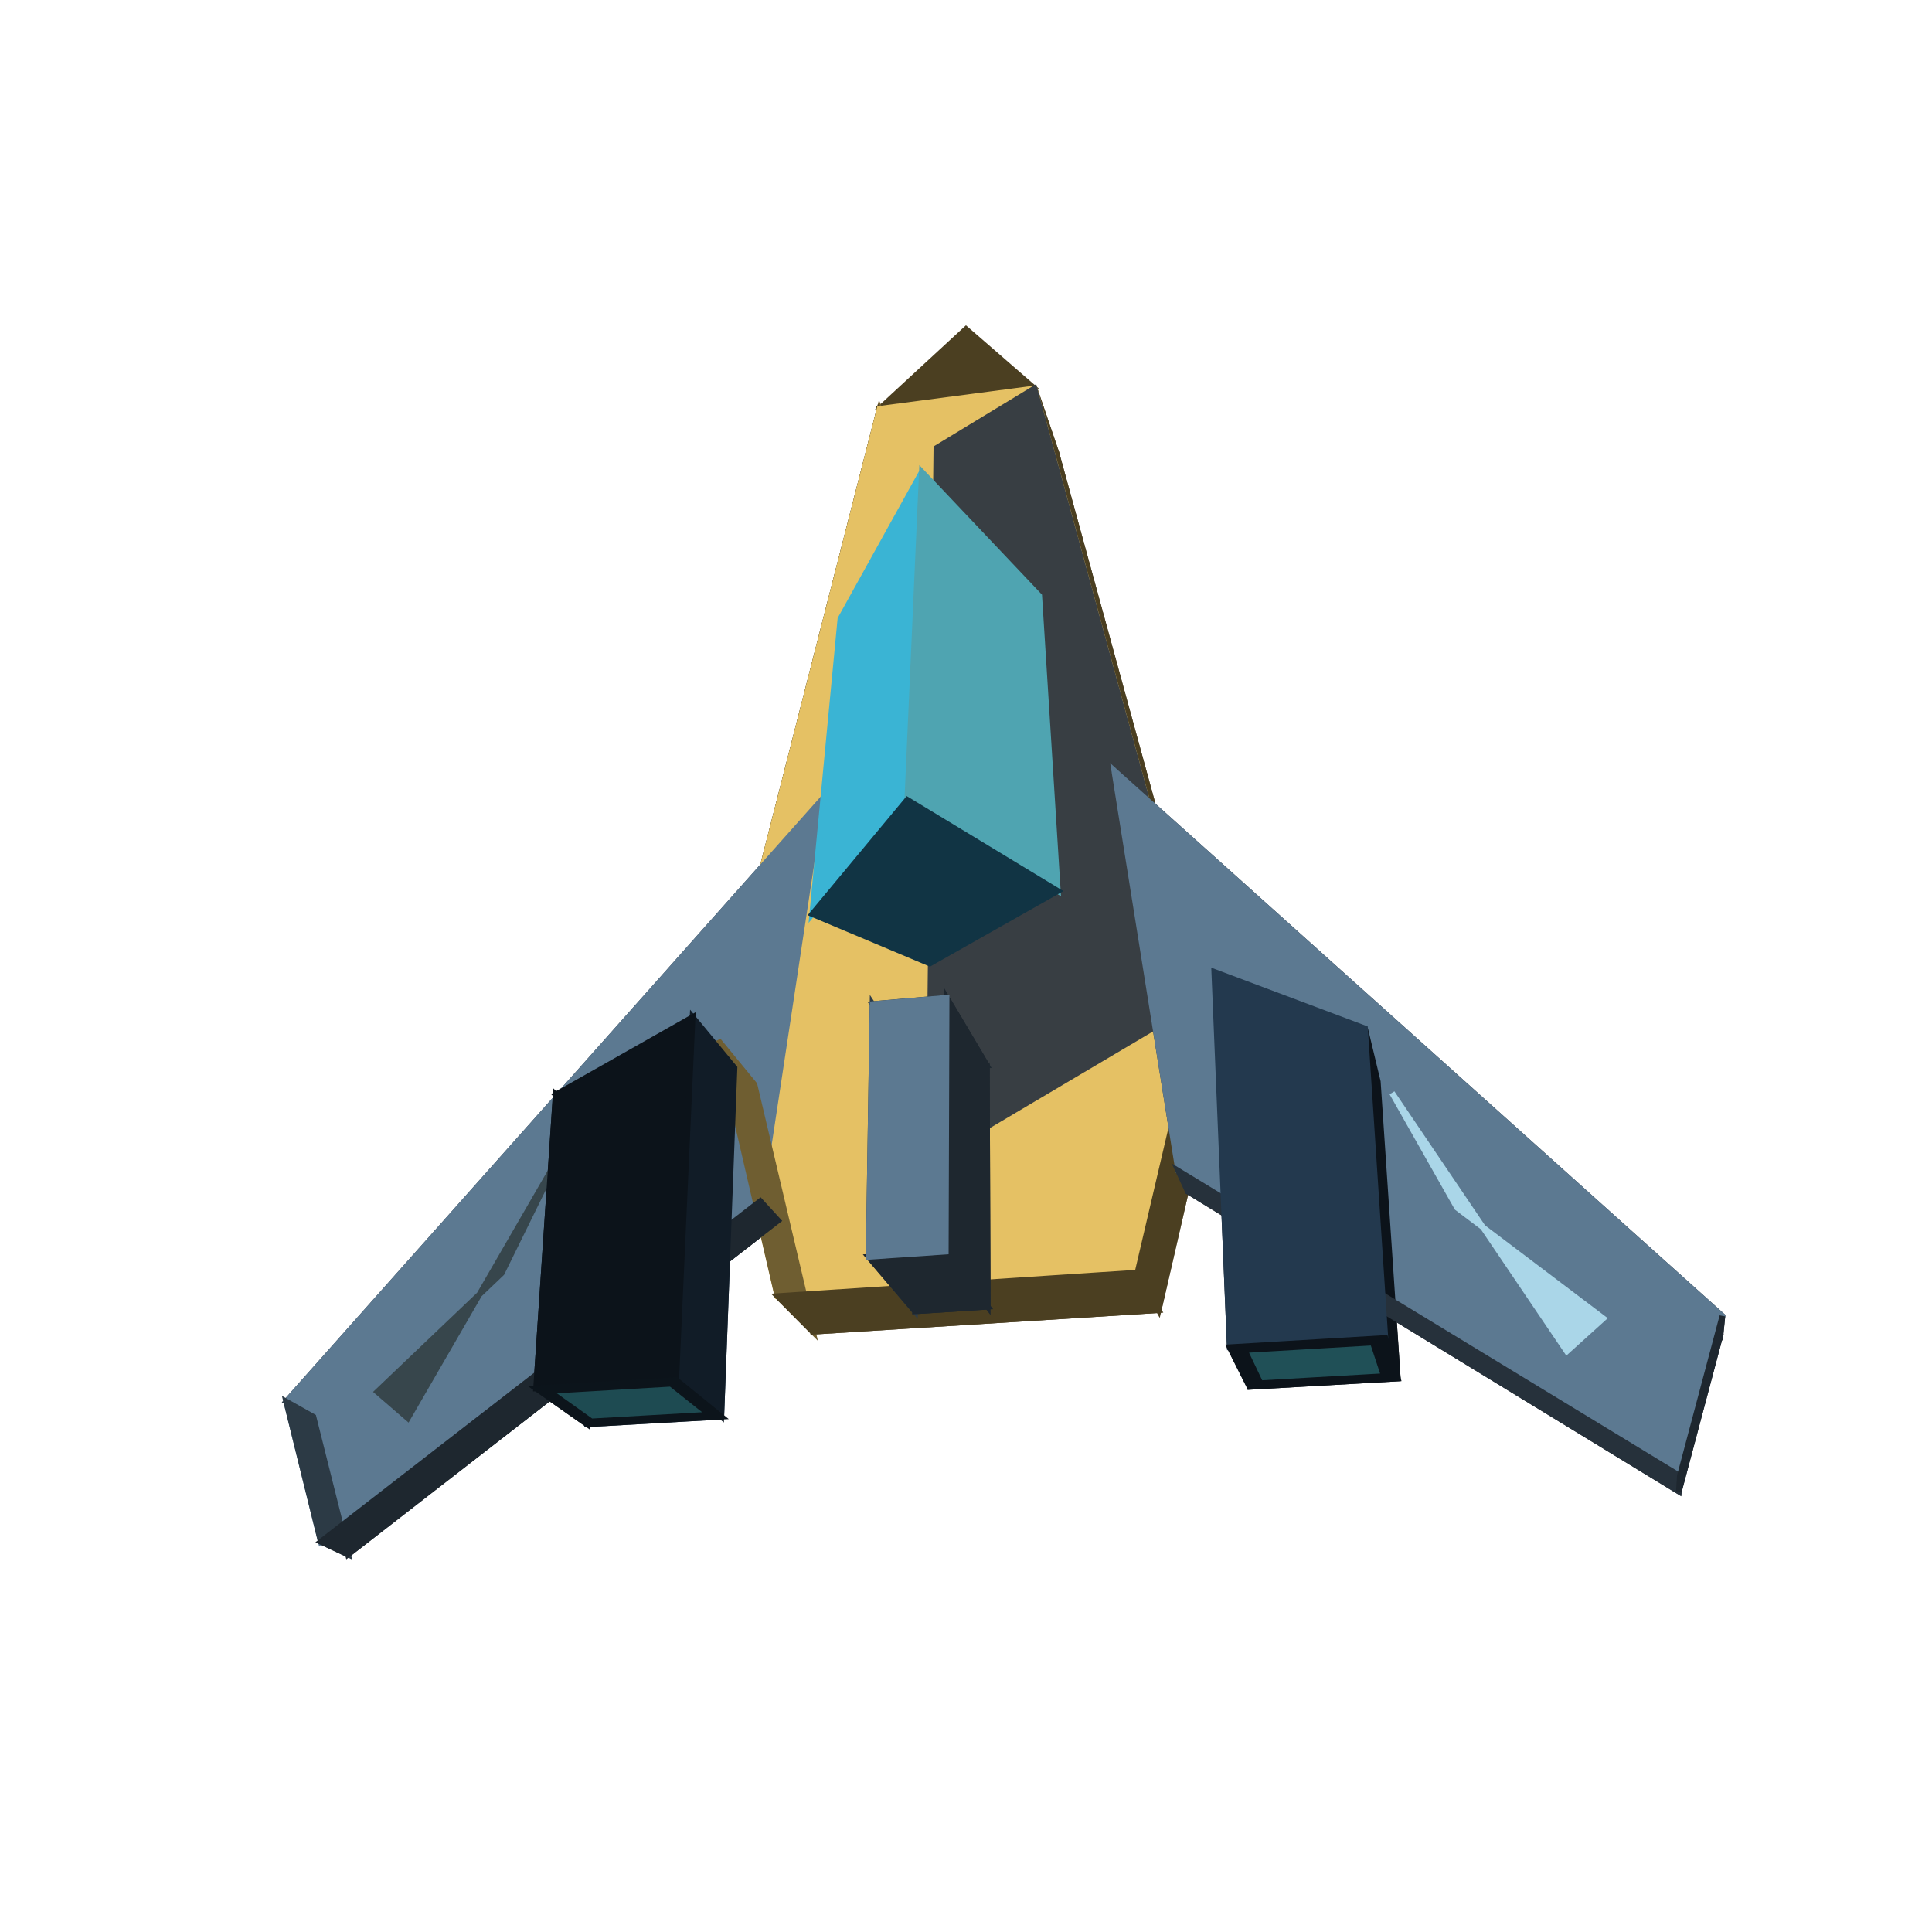
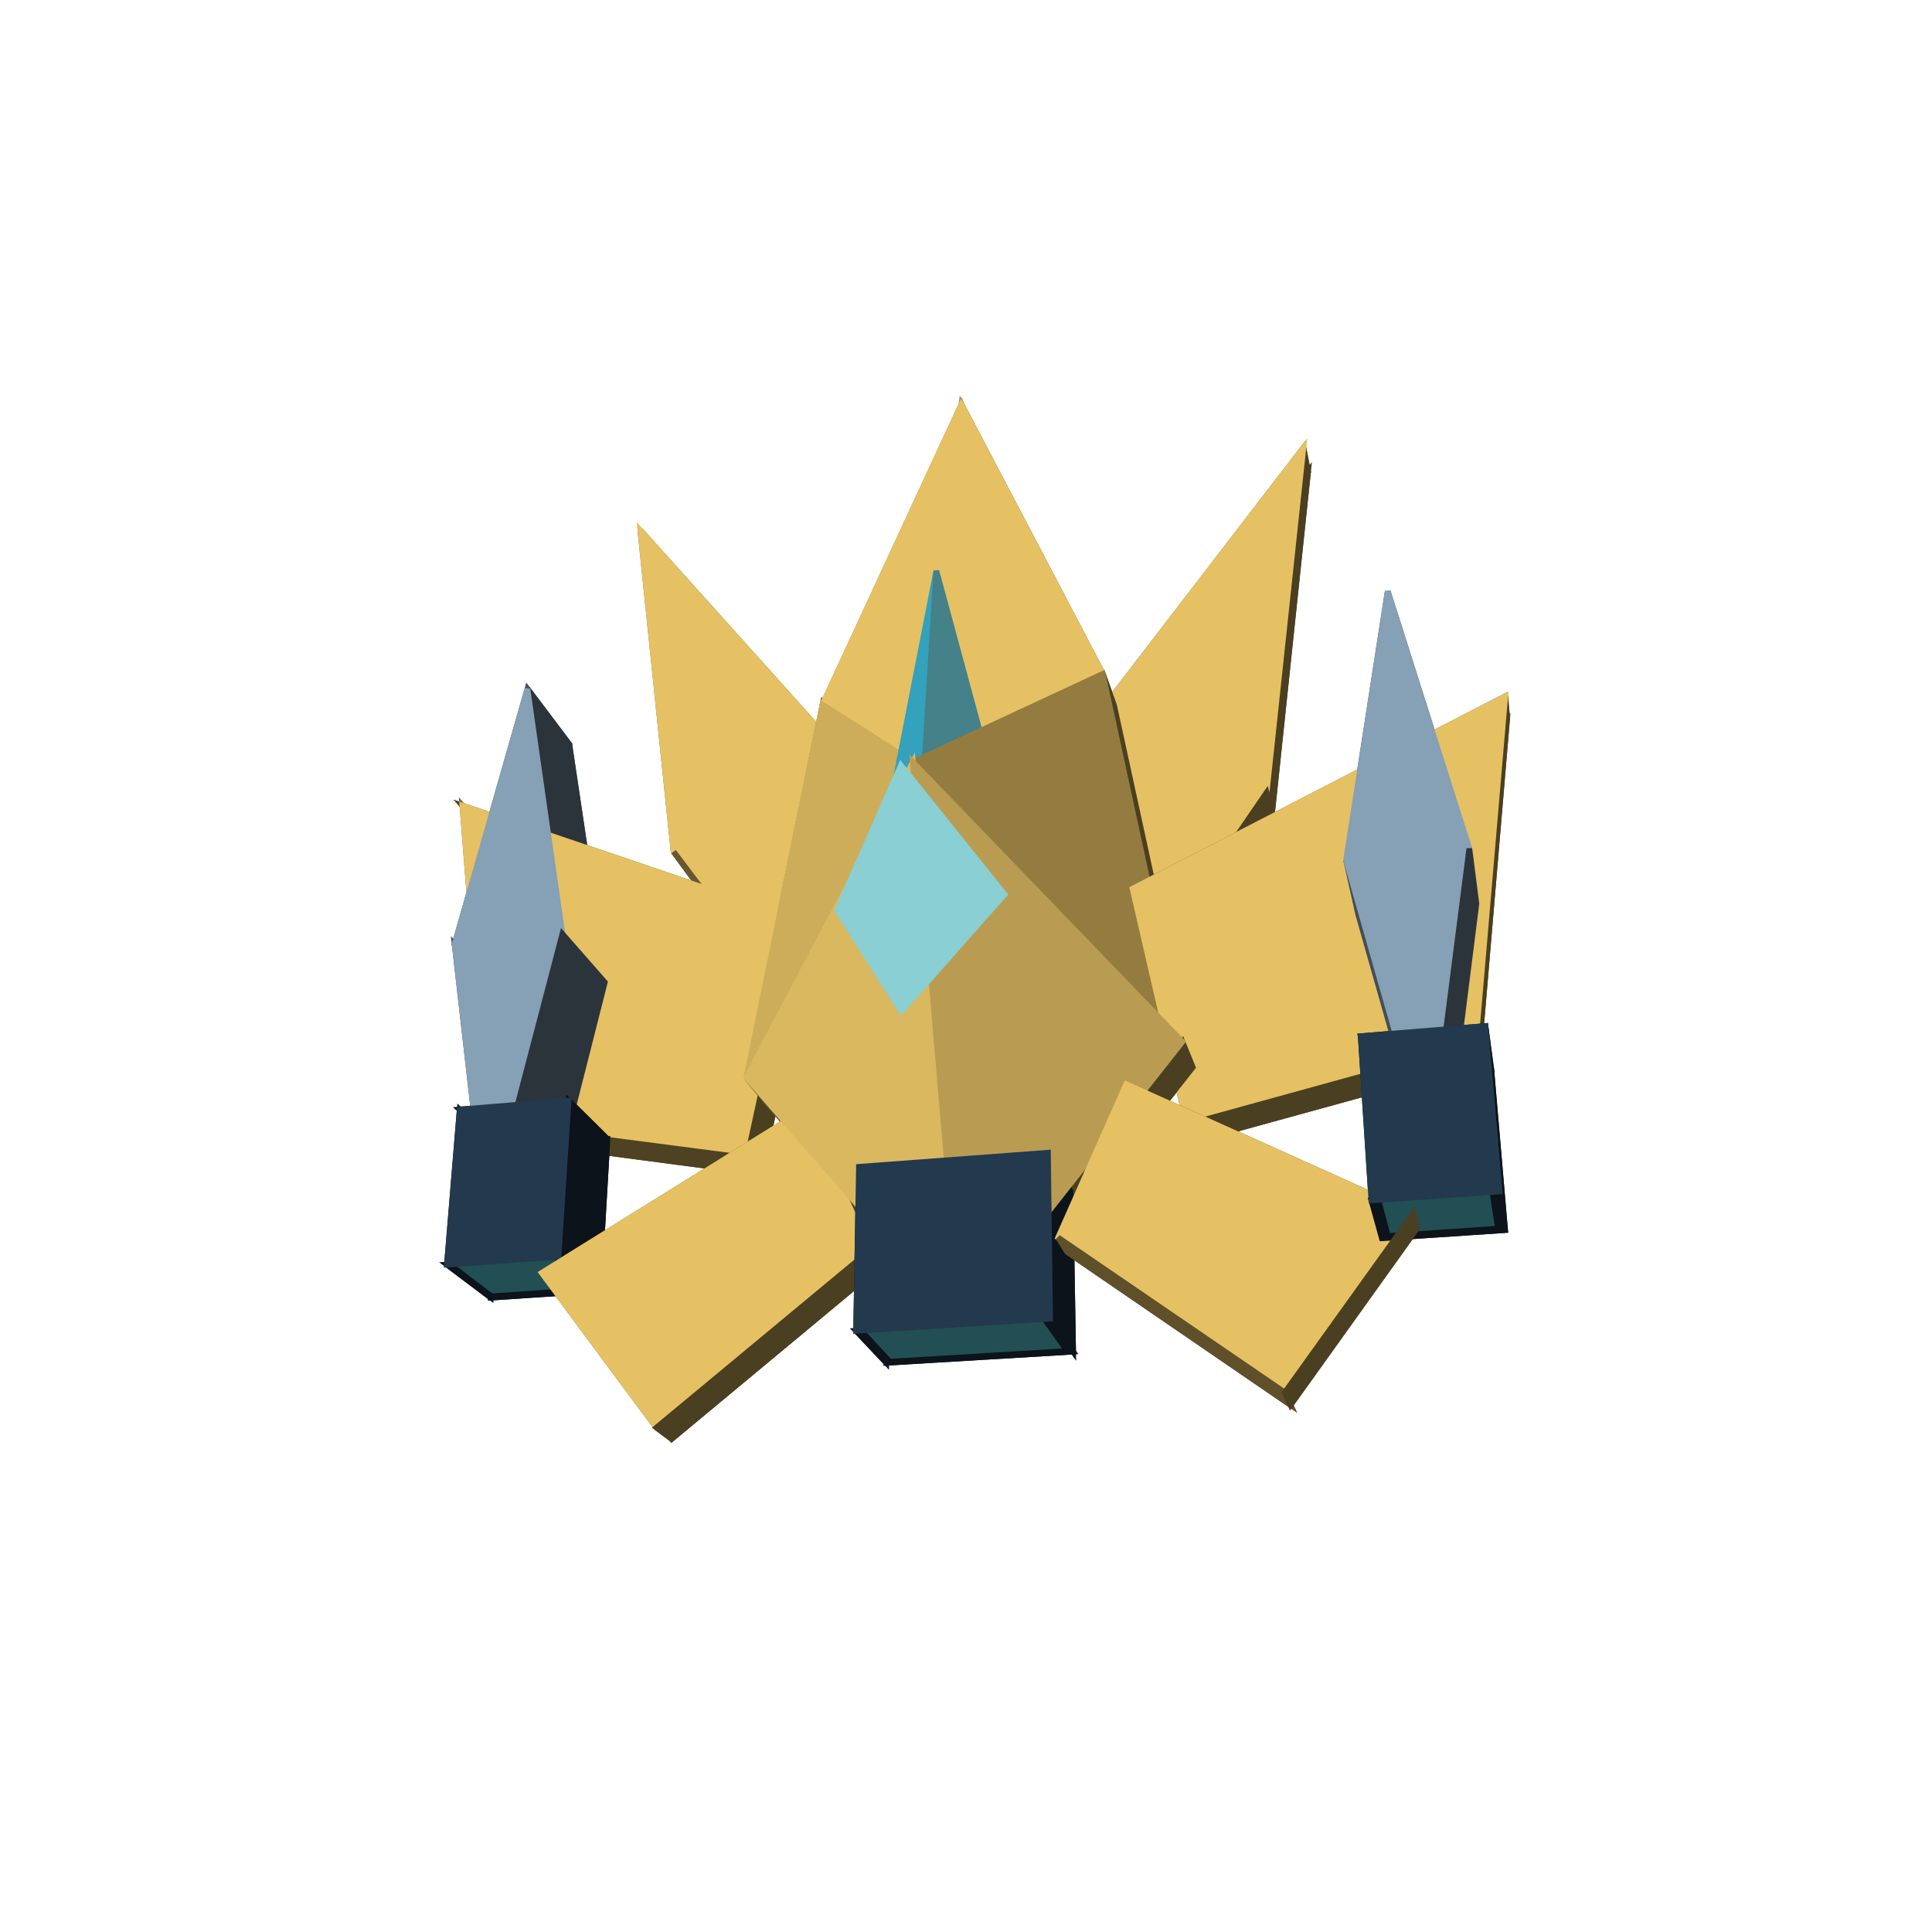
<svg xmlns="http://www.w3.org/2000/svg" viewBox="-85 -80 170 170">
-   <polygon points="-5.209,-38.495 7.946,-40.157 6.021,-45.815 -7.601,-44.026" fill="rgb(80,67,35)" stroke="rgb(80,67,35)" stroke-width=".5" />
-   <polygon points="0,-51.04 -7.601,-44.026 -2.607,-40.573 6.021,-45.815" fill="rgb(75,63,33)" stroke="rgb(75,63,33)" stroke-width=".5" />
-   <polygon points="-18.613,15.437 -5.209,-38.495 -7.601,-44.026 -21.796,11.559" fill="rgb(114,96,50)" stroke="rgb(114,96,50)" stroke-width=".5" />
-   <polygon points="-18.613,15.437 -13.477,37.18 16.948,35.28 22.277,12.108 7.946,-40.157 -5.209,-38.495" fill="rgb(75,63,33)" stroke="rgb(75,63,33)" stroke-width=".5" />
-   <polygon points="7.946,-40.157 22.277,12.108 20.714,7.945 6.021,-45.815" fill="rgb(75,63,33)" stroke="rgb(75,63,33)" stroke-width=".5" />
-   <polygon points="-57.42,44.672 -11.39,-7.267 -12.762,-9.552 -59.812,43.328" fill="rgb(43,56,68)" stroke="rgb(43,56,68)" stroke-width=".5" />
-   <polygon points="-11.39,-7.267 -16.536,27.399 -18.102,25.686 -12.762,-9.552" fill="rgb(30,39,47)" stroke="rgb(30,39,47)" stroke-width=".5" />
-   <polygon points="-11.39,-7.267 -57.42,44.672 -54.38,56.777 -16.536,27.399" fill="rgb(30,39,47)" stroke="rgb(30,39,47)" stroke-width=".5" />
-   <polygon points="-2.607,-40.573 -7.601,-44.026 -21.796,11.559 -3.294,22.167" fill="rgb(75,63,33)" stroke="rgb(75,63,33)" stroke-width=".5" />
-   <polygon points="-20.371,13.966 -31.877,20.489 -36.101,16.326 -24.058,9.504" fill="rgb(12,19,26)" stroke="rgb(12,19,26)" stroke-width=".5" />
-   <polygon points="-21.534,44.657 -33.333,45.322 -31.877,20.489 -20.371,13.966" fill="rgb(35,57,78)" stroke="rgb(35,57,78)" stroke-width=".5" />
-   <polygon points="-7.601,-44.026 6.021,-45.815 20.714,7.945 15.09,31.979 -16.593,34.048 -21.796,11.559" fill="rgb(229,193,100)" stroke="rgb(229,193,100)" stroke-width=".5" />
-   <polygon points="19.52,24.839 13.942,-9.809 13.044,-12.195 18.675,23.017" fill="rgb(45,59,71)" stroke="rgb(45,59,71)" stroke-width=".5" />
-   <polygon points="-2.607,-40.573 -3.294,22.167 20.714,7.945 6.021,-45.815" fill="rgb(56,62,67)" stroke="rgb(56,62,67)" stroke-width=".5" />
-   <polygon points="-18.102,25.686 -56.771,55.654 -59.812,43.328 -12.762,-9.552" fill="rgb(92,121,145)" stroke="rgb(92,121,145)" stroke-width=".5" />
-   <polygon points="-13.477,37.18 -18.613,15.437 -21.796,11.559 -16.593,34.048" fill="rgb(111,94,49)" stroke="rgb(111,94,49)" stroke-width=".5" />
-   <polygon points="-54.38,56.777 -57.42,44.672 -59.812,43.328 -56.771,55.654" fill="rgb(44,58,69)" stroke="rgb(44,58,69)" stroke-width=".5" />
-   <polygon points="-31.877,20.489 -33.333,45.322 -37.83,42.17 -36.101,16.326" fill="rgb(12,19,26)" stroke="rgb(12,19,26)" stroke-width=".5" />
-   <polygon points="-40.851,32.026 -51.803,42.468 -49.115,44.791 -35.834,21.82" fill="rgb(55,70,76)" stroke="rgb(55,70,76)" stroke-width=".5" />
-   <polygon points="-16.536,27.399 -54.38,56.777 -56.771,55.654 -18.102,25.686" fill="rgb(30,39,47)" stroke="rgb(30,39,47)" stroke-width=".5" />
-   <polygon points="-11.051,-25.541 -3.882,-38.474 -5.164,-9.627 -13.527,0.431" fill="rgb(58,180,212)" stroke="rgb(58,180,212)" stroke-width=".5" />
-   <polygon points="-21.534,44.657 -20.371,13.966 -24.058,9.504 -25.5,41.438" fill="rgb(17,28,39)" stroke="rgb(17,28,39)" stroke-width=".5" />
-   <polygon points="-3.882,-38.474 6.443,-27.569 8.08,-1.599 -5.164,-9.627" fill="rgb(79,164,177)" stroke="rgb(79,164,177)" stroke-width=".5" />
-   <polygon points="13.942,-9.809 66.387,37.464 66.555,35.804 13.044,-12.195" fill="rgb(30,39,47)" stroke="rgb(30,39,47)" stroke-width=".5" />
-   <polygon points="23.559,10.328 36.235,15.178 35.11,10.495 21.846,5.513" fill="rgb(12,19,26)" stroke="rgb(12,19,26)" stroke-width=".5" />
-   <polygon points="-24.058,9.504 -36.101,16.326 -37.83,42.17 -25.5,41.438" fill="rgb(12,19,26)" stroke="rgb(12,19,26)" stroke-width=".5" />
-   <polygon points="22.277,12.108 16.948,35.28 15.09,31.979 20.714,7.945" fill="rgb(75,63,33)" stroke="rgb(75,63,33)" stroke-width=".5" />
-   <polygon points="24.958,42.033 37.993,41.298 36.235,15.178 23.559,10.328" fill="rgb(12,19,26)" stroke="rgb(12,19,26)" stroke-width=".5" />
-   <polygon points="-33.333,45.322 -21.534,44.657 -25.5,41.438 -37.83,42.17" fill="rgb(12,20,27)" stroke="rgb(12,20,27)" stroke-width=".5" />
-   <polygon points="-23.886,44.053 -32.82,44.563 -35.282,42.808 -26.125,42.27" fill="rgb(30,75,82)" stroke="rgb(30,75,82)" stroke-width=".5" />
-   <polygon points="16.948,35.28 -13.477,37.18 -16.593,34.048 15.09,31.979" fill="rgb(75,63,33)" stroke="rgb(75,63,33)" stroke-width=".5" />
-   <polygon points="19.52,24.839 62.725,51.236 66.387,37.464 13.942,-9.809" fill="rgb(30,39,47)" stroke="rgb(30,39,47)" stroke-width=".5" />
-   <polygon points="-13.527,0.431 -5.164,-9.627 8.08,-1.599 -3.189,4.779" fill="rgb(17,52,68)" stroke="rgb(17,52,68)" stroke-width=".5" />
-   <polygon points="24.958,42.033 23.559,10.328 21.846,5.513 23.21,38.544" fill="rgb(17,28,39)" stroke="rgb(17,28,39)" stroke-width=".5" />
-   <polygon points="-4.489,35.385 1.909,34.979 1.836,13.758 -4.319,14.259" fill="rgb(30,39,47)" stroke="rgb(30,39,47)" stroke-width=".5" />
-   <polygon points="13.044,-12.195 66.555,35.804 62.811,49.865 18.675,23.017" fill="rgb(92,121,145)" stroke="rgb(92,121,145)" stroke-width=".5" />
-   <polygon points="-4.319,14.259 1.836,13.758 -1.708,7.791 -8.223,8.356" fill="rgb(32,42,50)" stroke="rgb(32,42,50)" stroke-width=".5" />
-   <polygon points="36.235,15.178 37.993,41.298 36.901,37.73 35.11,10.495" fill="rgb(12,19,26)" stroke="rgb(12,19,26)" stroke-width=".5" />
-   <polygon points="62.725,51.236 19.52,24.839 18.675,23.017 62.811,49.865" fill="rgb(38,49,59)" stroke="rgb(38,49,59)" stroke-width=".5" />
-   <polygon points="-4.489,35.385 -4.319,14.259 -8.223,8.356 -8.567,30.591" fill="rgb(46,60,72)" stroke="rgb(46,60,72)" stroke-width=".5" />
-   <polygon points="1.836,13.758 1.909,34.979 -1.78,30.131 -1.708,7.791" fill="rgb(30,39,47)" stroke="rgb(30,39,47)" stroke-width=".5" />
-   <polygon points="21.846,5.513 35.11,10.495 36.901,37.73 23.21,38.544" fill="rgb(35,57,78)" stroke="rgb(35,57,78)" stroke-width=".5" />
-   <polygon points="43.21,26.271 56.08,36.007 52.867,38.908 37.49,16.168" fill="rgb(170,214,232)" stroke="rgb(170,214,232)" stroke-width=".5" />
-   <polygon points="37.993,41.298 24.958,42.033 23.21,38.544 36.901,37.73" fill="rgb(12,19,26)" stroke="rgb(12,19,26)" stroke-width=".5" />
-   <polygon points="26.216,41.194 36.097,40.63 35.444,38.655 25.29,39.251" fill="rgb(32,80,87)" stroke="rgb(32,80,87)" stroke-width=".5" />
-   <polygon points="1.909,34.979 -4.489,35.385 -8.567,30.591 -1.78,30.131" fill="rgb(30,39,47)" stroke="rgb(30,39,47)" stroke-width=".5" />
-   <polygon points="66.387,37.464 62.725,51.236 62.811,49.865 66.555,35.804" fill="rgb(30,39,47)" stroke="rgb(30,39,47)" stroke-width=".5" />
-   <polygon points="-8.223,8.356 -1.708,7.791 -1.78,30.131 -8.567,30.591" fill="rgb(92,121,145)" stroke="rgb(92,121,145)" stroke-width=".5" />
+   <polygon points="-27.489,-31.427 -10.524,-12.508 -11.517,-14.258 -28.655,-33.333" fill="rgb(75,63,33)" stroke="rgb(75,63,33)" stroke-width=".5" />
+   <polygon points="-11.124,-15.328 0.79,-41.298 -0.403,-44.398 -12.62,-18.002" fill="rgb(113,95,49)" stroke="rgb(113,95,49)" stroke-width=".5" />
+   <polygon points="-24.534,-3.433 -27.489,-31.427 -28.655,-33.333 -25.731,-5.058" fill="rgb(113,95,49)" stroke="rgb(113,95,49)" stroke-width=".5" />
+   <polygon points="0.79,-41.298 13.032,-17.918 12.03,-20.705 -0.403,-44.398" fill="rgb(75,63,33)" stroke="rgb(75,63,33)" stroke-width=".5" />
+   <polygon points="-10.524,-12.508 -27.489,-31.427 -24.534,-3.433 -13.875,10.682" fill="rgb(75,63,33)" stroke="rgb(75,63,33)" stroke-width=".5" />
+   <polygon points="-42.894,-7.473 -13.663,2.526 -14.729,0.95 -44.313,-9.11" fill="rgb(75,63,33)" stroke="rgb(75,63,33)" stroke-width=".5" />
+   <polygon points="-14.96,9.202 -25.731,-5.058 -28.655,-33.333 -11.517,-14.258" fill="rgb(229,193,100)" stroke="rgb(229,193,100)" stroke-width=".5" />
+   <polygon points="-40.614,20.239 -42.894,-7.473 -44.313,-9.11 -42.084,18.914" fill="rgb(113,95,49)" stroke="rgb(113,95,49)" stroke-width=".5" />
+   <polygon points="-40.925,7.263 -34.906,-14.506 -38.589,-19.39 -44.998,3.075" fill="rgb(67,79,90)" stroke="rgb(67,79,90)" stroke-width=".5" />
+   <polygon points="11.997,-14.867 30.098,-38.492 29.688,-40.595 11.313,-16.685" fill="rgb(109,91,47)" stroke="rgb(109,91,47)" stroke-width=".5" />
+   <polygon points="-40.925,7.263 -38.032,31.055 -31.782,6.439 -34.906,-14.506" fill="rgb(44,52,59)" stroke="rgb(44,52,59)" stroke-width=".5" />
+   <polygon points="-34.906,-14.506 -31.782,6.439 -35.513,2.181 -38.589,-19.39" fill="rgb(44,52,59)" stroke="rgb(44,52,59)" stroke-width=".5" />
+   <polygon points="-13.663,2.526 -42.894,-7.473 -40.614,20.239 -18.094,23.211" fill="rgb(75,63,33)" stroke="rgb(75,63,33)" stroke-width=".5" />
+   <polygon points="30.098,-38.492 26.932,-8.485 26.451,-10.259 29.688,-40.595" fill="rgb(75,63,33)" stroke="rgb(75,63,33)" stroke-width=".5" />
+   <polygon points="-11.124,-15.328 -17.591,16.915 0.92,38.121 19.953,13.908 13.032,-17.918 0.79,-41.298" fill="rgb(75,63,33)" stroke="rgb(75,63,33)" stroke-width=".5" />
+   <polygon points="-17.591,16.915 -11.124,-15.328 -12.62,-18.002 -19.321,14.812" fill="rgb(114,96,50)" stroke="rgb(114,96,50)" stroke-width=".5" />
+   <polygon points="-10.524,-12.508 -13.875,10.682 -14.96,9.202 -11.517,-14.258" fill="rgb(75,63,33)" stroke="rgb(75,63,33)" stroke-width=".5" />
+   <polygon points="-13.875,10.682 -24.534,-3.433 -25.731,-5.058 -14.96,9.202" fill="rgb(104,87,45)" stroke="rgb(104,87,45)" stroke-width=".5" />
+   <polygon points="15.557,8.175 26.932,-8.485 30.098,-38.492 11.997,-14.867" fill="rgb(75,63,33)" stroke="rgb(75,63,33)" stroke-width=".5" />
+   <polygon points="-12.62,-18.002 -0.403,-44.398 -4.675,-12.934" fill="rgb(212,178,92)" stroke="rgb(212,178,92)" stroke-width=".5" />
+   <polygon points="-19.265,21.893 -42.084,18.914 -44.313,-9.11 -14.729,0.95" fill="rgb(229,193,100)" stroke="rgb(229,193,100)" stroke-width=".5" />
+   <polygon points="-0.403,-44.398 12.03,-20.705 -4.675,-12.934" fill="rgb(162,136,70)" stroke="rgb(162,136,70)" stroke-width=".5" />
+   <polygon points="-41.806,34.181 -32.324,33.549 -31.551,20.235 -40.815,20.959" fill="rgb(12,19,26)" stroke="rgb(12,19,26)" stroke-width=".5" />
+   <polygon points="11.313,-16.685 29.688,-40.595 26.451,-10.259 14.893,6.619" fill="rgb(229,193,100)" stroke="rgb(229,193,100)" stroke-width=".5" />
+   <polygon points="-40.815,20.959 -31.551,20.235 -34.968,16.847 -44.549,17.626" fill="rgb(12,20,27)" stroke="rgb(12,20,27)" stroke-width=".5" />
+   <polygon points="-0.403,-44.398 12.03,-20.705 19.041,11.666 -0.471,36.399 -19.321,14.812 -12.62,-18.002" fill="rgb(229,193,100)" stroke="rgb(229,193,100)" stroke-width=".5" />
+   <polygon points="15.557,8.175 11.997,-14.867 11.313,-16.685 14.893,6.619" fill="rgb(113,95,49)" stroke="rgb(113,95,49)" stroke-width=".5" />
+   <polygon points="-13.663,2.526 -18.094,23.211 -19.265,21.893 -14.729,0.95" fill="rgb(75,63,33)" stroke="rgb(75,63,33)" stroke-width=".5" />
+   <polygon points="13.032,-17.918 19.953,13.908 19.041,11.666 12.03,-20.705" fill="rgb(75,63,33)" stroke="rgb(75,63,33)" stroke-width=".5" />
+   <polygon points="-18.094,23.211 -40.614,20.239 -42.084,18.914 -19.265,21.893" fill="rgb(78,66,34)" stroke="rgb(78,66,34)" stroke-width=".5" />
+   <polygon points="-41.806,34.181 -40.815,20.959 -44.549,17.626 -45.673,31.271" fill="rgb(17,28,39)" stroke="rgb(17,28,39)" stroke-width=".5" />
+   <polygon points="-38.032,31.055 -40.925,7.263 -44.998,3.075 -42.193,27.669" fill="rgb(66,78,89)" stroke="rgb(66,78,89)" stroke-width=".5" />
+   <polygon points="-38.589,-19.39 -35.513,2.181 -42.193,27.669 -44.998,3.075" fill="rgb(134,160,181)" stroke="rgb(134,160,181)" stroke-width=".5" />
+   <polygon points="15.313,-0.144 47.618,-16.823 47.446,-18.732 14.656,-1.8" fill="rgb(95,80,42)" stroke="rgb(95,80,42)" stroke-width=".5" />
+   <polygon points="-31.782,6.439 -38.032,31.055 -42.193,27.669 -35.513,2.181" fill="rgb(44,52,59)" stroke="rgb(44,52,59)" stroke-width=".5" />
+   <polygon points="-31.551,20.235 -32.324,33.549 -35.857,30.59 -34.968,16.847" fill="rgb(12,19,26)" stroke="rgb(12,19,26)" stroke-width=".5" />
+   <polygon points="26.932,-8.485 15.557,8.175 14.893,6.619 26.451,-10.259" fill="rgb(75,63,33)" stroke="rgb(75,63,33)" stroke-width=".5" />
+   <polygon points="-19.321,14.812 -12.62,-18.002 -4.675,-12.934" fill="rgb(205,173,90)" stroke="rgb(205,173,90)" stroke-width=".5" />
+   <polygon points="-35.891,33.168 -13.121,19.019 -14.213,17.641 -37.333,32" fill="rgb(98,83,43)" stroke="rgb(98,83,43)" stroke-width=".5" />
+   <polygon points="-32.324,33.549 -41.806,34.181 -45.673,31.271 -35.857,30.59" fill="rgb(12,19,26)" stroke="rgb(12,19,26)" stroke-width=".5" />
+   <polygon points="-41.609,33.552 -33.972,33.039 -36.478,30.964 -44.302,31.505" fill="rgb(33,79,84)" stroke="rgb(33,79,84)" stroke-width=".5" />
+   <polygon points="20.056,20.361 45.05,13.489 47.618,-16.823 15.313,-0.144" fill="rgb(75,63,33)" stroke="rgb(75,63,33)" stroke-width=".5" />
+   <polygon points="-13.121,19.019 -35.891,33.168 -25.899,46.614 -7.421,31.256" fill="rgb(75,63,33)" stroke="rgb(75,63,33)" stroke-width=".5" />
+   <polygon points="34.512,0.459 37.989,-22.432 37.108,-27.97 33.443,-4.315" fill="rgb(67,79,90)" stroke="rgb(67,79,90)" stroke-width=".5" />
+   <polygon points="-7.786,-3.24 -2.61,-29.777 -3.955,-7.857" fill="rgb(52,161,189)" stroke="rgb(52,161,189)" stroke-width=".5" />
+   <polygon points="-44.549,17.626 -34.968,16.847 -35.857,30.59 -45.673,31.271" fill="rgb(35,57,78)" stroke="rgb(35,57,78)" stroke-width=".5" />
+   <polygon points="20.056,20.361 15.313,-0.144 14.656,-1.8 19.444,18.954" fill="rgb(112,94,49)" stroke="rgb(112,94,49)" stroke-width=".5" />
+   <polygon points="-13.121,19.019 -7.421,31.256 -8.456,30.028 -14.213,17.641" fill="rgb(75,63,33)" stroke="rgb(75,63,33)" stroke-width=".5" />
+   <polygon points="34.512,0.459 41.627,25.547 44.911,-0.479 37.989,-22.432" fill="rgb(44,52,59)" stroke="rgb(44,52,59)" stroke-width=".5" />
+   <polygon points="37.989,-22.432 44.911,-0.479 44.29,-5.337 37.108,-27.97" fill="rgb(44,52,59)" stroke="rgb(44,52,59)" stroke-width=".5" />
+   <polygon points="-2.61,-29.777 4.253,-4.403 -3.955,-7.857" fill="rgb(68,129,136)" stroke="rgb(68,129,136)" stroke-width=".5" />
+   <polygon points="12.03,-20.705 19.041,11.666 -4.675,-12.934" fill="rgb(148,124,64)" stroke="rgb(148,124,64)" stroke-width=".5" />
+   <polygon points="0.92,38.121 -17.591,16.915 -19.321,14.812 -0.471,36.399" fill="rgb(102,86,44)" stroke="rgb(102,86,44)" stroke-width=".5" />
+   <polygon points="47.618,-16.823 45.05,13.489 44.828,11.956 47.446,-18.732" fill="rgb(75,63,33)" stroke="rgb(75,63,33)" stroke-width=".5" />
+   <polygon points="-25.899,46.614 -35.891,33.168 -37.333,32 -27.236,45.616" fill="rgb(102,86,45)" stroke="rgb(102,86,45)" stroke-width=".5" />
+   <polygon points="-7.015,39.914 9.425,38.931 9.188,24.813 -6.841,25.962" fill="rgb(12,19,26)" stroke="rgb(12,19,26)" stroke-width=".5" />
+   <polygon points="14.656,-1.8 47.446,-18.732 44.828,11.956 19.444,18.954" fill="rgb(229,193,100)" stroke="rgb(229,193,100)" stroke-width=".5" />
+   <polygon points="-8.456,30.028 -27.236,45.616 -37.333,32 -14.213,17.641" fill="rgb(229,193,100)" stroke="rgb(229,193,100)" stroke-width=".5" />
+   <polygon points="-6.841,25.962 9.188,24.813 7.21,21.431 -9.419,22.671" fill="rgb(12,20,27)" stroke="rgb(12,20,27)" stroke-width=".5" />
+   <polygon points="8.901,30.16 14.787,16.843 14.1,15.397 8.109,28.897" fill="rgb(112,94,49)" stroke="rgb(112,94,49)" stroke-width=".5" />
+   <polygon points="-7.421,31.256 -25.899,46.614 -27.236,45.616 -8.456,30.028" fill="rgb(75,63,33)" stroke="rgb(75,63,33)" stroke-width=".5" />
+   <polygon points="-7.015,39.914 -6.841,25.962 -9.419,22.671 -9.668,37.097" fill="rgb(17,28,39)" stroke="rgb(17,28,39)" stroke-width=".5" />
+   <polygon points="19.953,13.908 0.92,38.121 -0.471,36.399 19.041,11.666" fill="rgb(75,63,33)" stroke="rgb(75,63,33)" stroke-width=".5" />
+   <polygon points="-0.471,36.399 -19.321,14.812 -4.675,-12.934" fill="rgb(218,184,95)" stroke="rgb(218,184,95)" stroke-width=".5" />
+   <polygon points="36.594,28.957 47.433,28.235 46.222,14.155 35.668,14.98" fill="rgb(12,19,26)" stroke="rgb(12,19,26)" stroke-width=".5" />
+   <polygon points="45.05,13.489 20.056,20.361 19.444,18.954 44.828,11.956" fill="rgb(75,63,33)" stroke="rgb(75,63,33)" stroke-width=".5" />
+   <polygon points="14.787,16.843 39.672,28.093 39.358,26.764 14.1,15.397" fill="rgb(75,63,33)" stroke="rgb(75,63,33)" stroke-width=".5" />
+   <polygon points="8.901,30.16 28.557,43.622 39.672,28.093 14.787,16.843" fill="rgb(75,63,33)" stroke="rgb(75,63,33)" stroke-width=".5" />
+   <polygon points="35.668,14.98 46.222,14.155 45.705,10.283 34.733,11.176" fill="rgb(12,20,27)" stroke="rgb(12,20,27)" stroke-width=".5" />
+   <polygon points="9.188,24.813 9.425,38.931 7.403,36.033 7.21,21.431" fill="rgb(12,19,26)" stroke="rgb(12,19,26)" stroke-width=".5" />
+   <polygon points="19.041,11.666 -0.471,36.399 -4.675,-12.934" fill="rgb(185,156,81)" stroke="rgb(185,156,81)" stroke-width=".5" />
+   <polygon points="9.425,38.931 -7.015,39.914 -9.668,37.097 7.403,36.033" fill="rgb(12,19,26)" stroke="rgb(12,19,26)" stroke-width=".5" />
+   <polygon points="-6.508,39.306 7.985,38.433 6.536,36.4 -8.345,37.323" fill="rgb(33,79,84)" stroke="rgb(33,79,84)" stroke-width=".5" />
+   <polygon points="36.594,28.957 35.668,14.98 34.733,11.176 35.672,25.624" fill="rgb(17,28,39)" stroke="rgb(17,28,39)" stroke-width=".5" />
+   <polygon points="41.627,25.547 34.512,0.459 33.443,-4.315 40.827,21.66" fill="rgb(66,78,89)" stroke="rgb(66,78,89)" stroke-width=".5" />
+   <polygon points="37.108,-27.97 44.29,-5.337 40.827,21.66 33.443,-4.315" fill="rgb(134,160,181)" stroke="rgb(134,160,181)" stroke-width=".5" />
+   <polygon points="-9.419,22.671 7.21,21.431 7.403,36.033 -9.668,37.097" fill="rgb(35,57,78)" stroke="rgb(35,57,78)" stroke-width=".5" />
+   <polygon points="44.911,-0.479 41.627,25.547 40.827,21.66 44.29,-5.337" fill="rgb(44,52,59)" stroke="rgb(44,52,59)" stroke-width=".5" />
+   <polygon points="14.1,15.397 39.358,26.764 28.055,42.526 8.109,28.897" fill="rgb(229,193,100)" stroke="rgb(229,193,100)" stroke-width=".5" />
+   <polygon points="28.557,43.622 8.901,30.16 8.109,28.897 28.055,42.526" fill="rgb(95,80,41)" stroke="rgb(95,80,41)" stroke-width=".5" />
+   <polygon points="46.222,14.155 47.433,28.235 46.952,24.841 45.705,10.283" fill="rgb(12,19,26)" stroke="rgb(12,19,26)" stroke-width=".5" />
+   <polygon points="47.433,28.235 36.594,28.957 35.672,25.624 46.952,24.841" fill="rgb(12,19,26)" stroke="rgb(12,19,26)" stroke-width=".5" />
+   <polygon points="37.499,28.239 46.239,27.652 45.869,25.271 36.882,25.893" fill="rgb(33,79,84)" stroke="rgb(33,79,84)" stroke-width=".5" />
+   <polygon points="-11.325,0.09 -5.726,-12.661 3.396,-1.295 -5.691,8.972" fill="rgb(137,207,211)" stroke="rgb(137,207,211)" stroke-width=".5" />
+   <polygon points="39.672,28.093 28.557,43.622 28.055,42.526 39.358,26.764" fill="rgb(75,63,33)" stroke="rgb(75,63,33)" stroke-width=".5" />
+   <polygon points="34.733,11.176 45.705,10.283 46.952,24.841 35.672,25.624" fill="rgb(35,57,78)" stroke="rgb(35,57,78)" stroke-width=".5" />
</svg>
